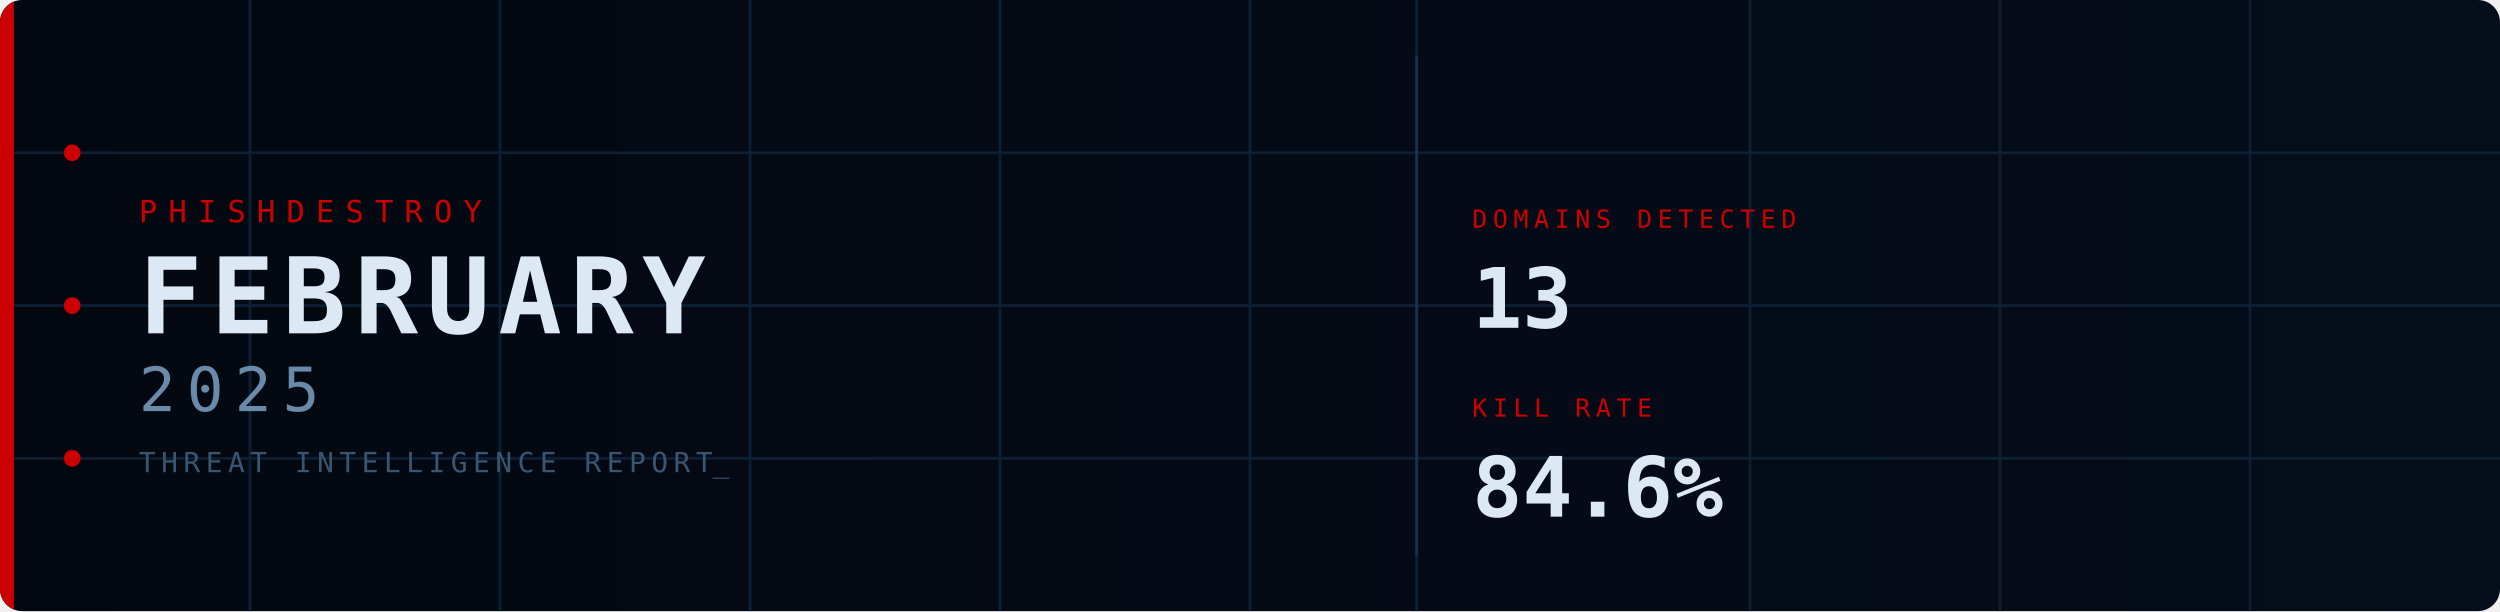
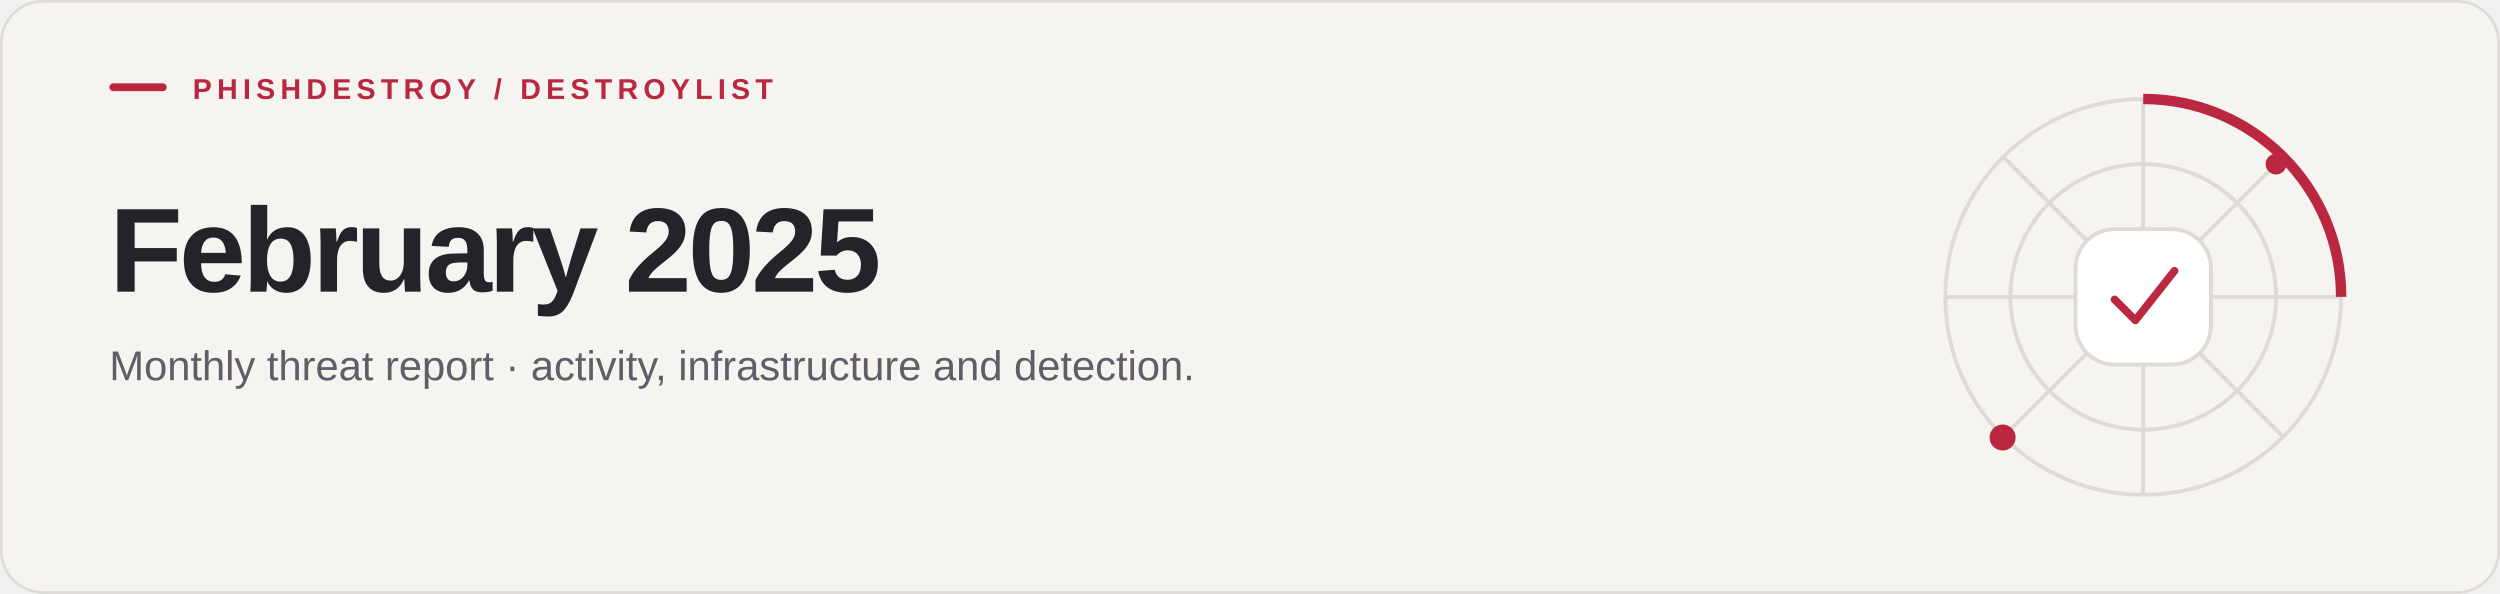
- <svg xmlns="http://www.w3.org/2000/svg" width="900" height="220" viewBox="0 0 900 220">
-   <defs>
-     <linearGradient id="bg" x1="0%" y1="0%" x2="100%" y2="0%">
-       <stop offset="0%" stop-color="#030810" />
-       <stop offset="100%" stop-color="#050d1a" />
-     </linearGradient>
-     <clipPath id="cp">
-       <rect width="900" height="220" rx="8" />
-     </clipPath>
-     <style>
-       @keyframes fadein {
-         from { opacity: 0; transform: translateY(8px); }
-         to   { opacity: 1; transform: translateY(0); }
-       }
-       @keyframes fadein_right {
-         from { opacity: 0; transform: translateX(8px); }
-         to   { opacity: 1; transform: translateX(0); }
-       }
-       @keyframes pulse {
-         0%,100% { opacity: 1; }
-         50%      { opacity: 0.2; }
-       }
-       @keyframes blink {
-         0%,100% { opacity: 1; }
-         50%     { opacity: 0; }
-       }
-       @keyframes scanline {
-         from { transform: translateY(-20px); }
-         to   { transform: translateY(240px); }
-       }
-       @keyframes arc1draw {
-         from { stroke-dashoffset: 565.49; }
-         to   { stroke-dashoffset: 0; }
-       }
-       @keyframes arc2draw {
-         from { stroke-dashoffset: 408.41; }
-         to   { stroke-dashoffset: 0; }
-       }
-       @keyframes glow {
-         0%,100% { opacity: 1; }
-         50%     { opacity: 0.7; }
-       }
-       .fi0  { animation: fadein 0.7s ease  0.1s; }
-       .fi1  { animation: fadein 0.7s ease  0.3s; }
-       .fi2  { animation: fadein 0.7s ease  0.45s; }
-       .fi3  { animation: fadein 0.7s ease  0.6s; }
-       .fir1 { animation: fadein_right 0.7s ease  0.7s; }
-       .fir2 { animation: fadein_right 0.7s ease  0.9s; }
-       .p0   { animation: pulse 2.5s ease-in-out infinite 0s; }
-       .p1   { animation: pulse 2.5s ease-in-out infinite 0.8s; }
-       .p2   { animation: pulse 2.5s ease-in-out infinite 1.6s; }
-       .cursor { animation: blink 1s step-end infinite; }
-     </style>
-   </defs>
-   <rect width="900" height="220" rx="8" fill="url(#bg)" />
-   <g clip-path="url(#cp)">
-     <line x1="90" y1="0" x2="90" y2="220" stroke="#0d1f35" stroke-width="1" />
-     <line x1="180" y1="0" x2="180" y2="220" stroke="#0d1f35" stroke-width="1" />
-     <line x1="270" y1="0" x2="270" y2="220" stroke="#0d1f35" stroke-width="1" />
-     <line x1="360" y1="0" x2="360" y2="220" stroke="#0d1f35" stroke-width="1" />
-     <line x1="450" y1="0" x2="450" y2="220" stroke="#0d1f35" stroke-width="1" />
-     <line x1="510" y1="0" x2="510" y2="220" stroke="#0d1f35" stroke-width="1" />
-     <line x1="630" y1="0" x2="630" y2="220" stroke="#0d1f35" stroke-width="1" />
-     <line x1="720" y1="0" x2="720" y2="220" stroke="#0d1f35" stroke-width="1" />
-     <line x1="810" y1="0" x2="810" y2="220" stroke="#0d1f35" stroke-width="1" />
-     <line x1="0" y1="55" x2="900" y2="55" stroke="#0d1f35" stroke-width="1" />
-     <line x1="0" y1="110" x2="900" y2="110" stroke="#0d1f35" stroke-width="1" />
-     <line x1="0" y1="165" x2="900" y2="165" stroke="#0d1f35" stroke-width="1" />
-     <rect x="0" y="0" width="5" height="220" fill="#CC0000" style="animation: glow 3s ease-in-out infinite;" />
-     <circle cx="26" cy="55" r="3" fill="#CC0000" class="p0" />
-     <circle cx="26" cy="110" r="3" fill="#CC0000" class="p1" />
-     <circle cx="26" cy="165" r="3" fill="#CC0000" class="p2" />
-     <circle cx="870" cy="110" r="90" fill="none" stroke="#CC0000" stroke-opacity="0.22" stroke-width="1.5" stroke-dasharray="565.49" stroke-dashoffset="565.49" style="animation: arc1draw 2s ease-out  0.5s;" />
-     <circle cx="870" cy="110" r="65" fill="none" stroke="#CC0000" stroke-opacity="0.14" stroke-width="1" stroke-dasharray="408.41" stroke-dashoffset="408.41" style="animation: arc2draw 2s ease-out  0.7s;" />
-     <rect x="0" y="-20" width="900" height="20" fill="#4488cc" opacity="0.04" style="animation: scanline 4s linear infinite;" />
-     <text x="50" y="80" font-family="monospace" font-size="11" fill="#CC0000" letter-spacing="4" class="fi0">PHISHDESTROY</text>
-     <text x="50" y="120" font-family="monospace" font-size="38" font-weight="bold" fill="#dde8f5" letter-spacing="3" class="fi1">FEBRUARY</text>
-     <text x="50" y="148" font-family="monospace" font-size="22" fill="#6a8aaa" letter-spacing="4" class="fi2">2025</text>
-     <text x="50" y="170" font-family="monospace" font-size="10" fill="#3a5570" letter-spacing="2" class="fi3">THREAT INTELLIGENCE REPORT<tspan class="cursor">_</tspan>
-     </text>
-     <line x1="510" y1="20" x2="510" y2="200" stroke="#1a3050" stroke-width="1" />
-     <g class="fir1">
-       <text x="530" y="82" font-family="monospace" font-size="9" fill="#CC0000" letter-spacing="2">DOMAINS DETECTED</text>
-       <text x="530" y="118" font-family="monospace" font-size="30" font-weight="bold" fill="#dde8f5">13</text>
-     </g>
-     <g class="fir2">
-       <text x="530" y="150" font-family="monospace" font-size="9" fill="#CC0000" letter-spacing="2">KILL RATE</text>
-       <text x="530" y="186" font-family="monospace" font-size="30" font-weight="bold" fill="#dde8f5">84.6%</text>
-     </g>
+ <svg xmlns="http://www.w3.org/2000/svg" width="960" height="228" viewBox="0 0 960 228" role="img" aria-labelledby="title desc">
+   <style>
+     .bg{fill:#f6f4f1}.border,.line{stroke:#dedbd7}.title{fill:#25232a}.muted{fill:#615d68}.accent{stroke:#b92740}.label,.dot{fill:#b92740}.panel{fill:#fff;stroke:#dedbd7}
+     @media(prefers-color-scheme:dark){.bg{fill:#191b22}.border,.line{stroke:#363943}.title{fill:#f4f1ee}.muted{fill:#b9b7c1}.accent{stroke:#ef8496}.label,.dot{fill:#ef8496}.panel{fill:#242730;stroke:#464955}}
+   </style>
+   <rect class="bg border" x=".5" y=".5" width="959" height="227" rx="16" />
+   <rect class="dot" x="42" y="32" width="22" height="3" rx="1.5" />
+   <text class="label" x="74" y="38" font-family="Arial,Helvetica,sans-serif" font-size="11" font-weight="700" letter-spacing="2">PHISHDESTROY / DESTROYLIST</text>
+   <text class="title" x="42" y="112" font-family="Arial,Helvetica,sans-serif" font-size="46" font-weight="700" letter-spacing="-1.3">
+     <tspan x="42" dy="0">February 2025</tspan>
+   </text>
+   <text class="muted" x="42" y="146" font-family="Arial,Helvetica,sans-serif" font-size="16">Monthly threat report · activity, infrastructure and detection.</text>
+   <g fill="none" stroke-width="1.5">
+     <circle class="line" cx="823" cy="114" r="76" />
+     <circle class="line" cx="823" cy="114" r="51" />
+     <path class="line" d="M747 114h152M823 38v152M769 60l108 108M769 168l108-108" />
+     <path class="accent" d="M823 38a76 76 0 0 1 76 76" stroke-width="4" />
+     <rect class="panel" x="797" y="88" width="52" height="52" rx="15" />
+     <path class="accent" d="m812 115 8 8 15-19" stroke-width="3" stroke-linecap="round" stroke-linejoin="round" />
+     <circle class="dot" cx="769" cy="168" r="5" />
+     <circle class="dot" cx="874" cy="63" r="4" />
  </g>
</svg>
